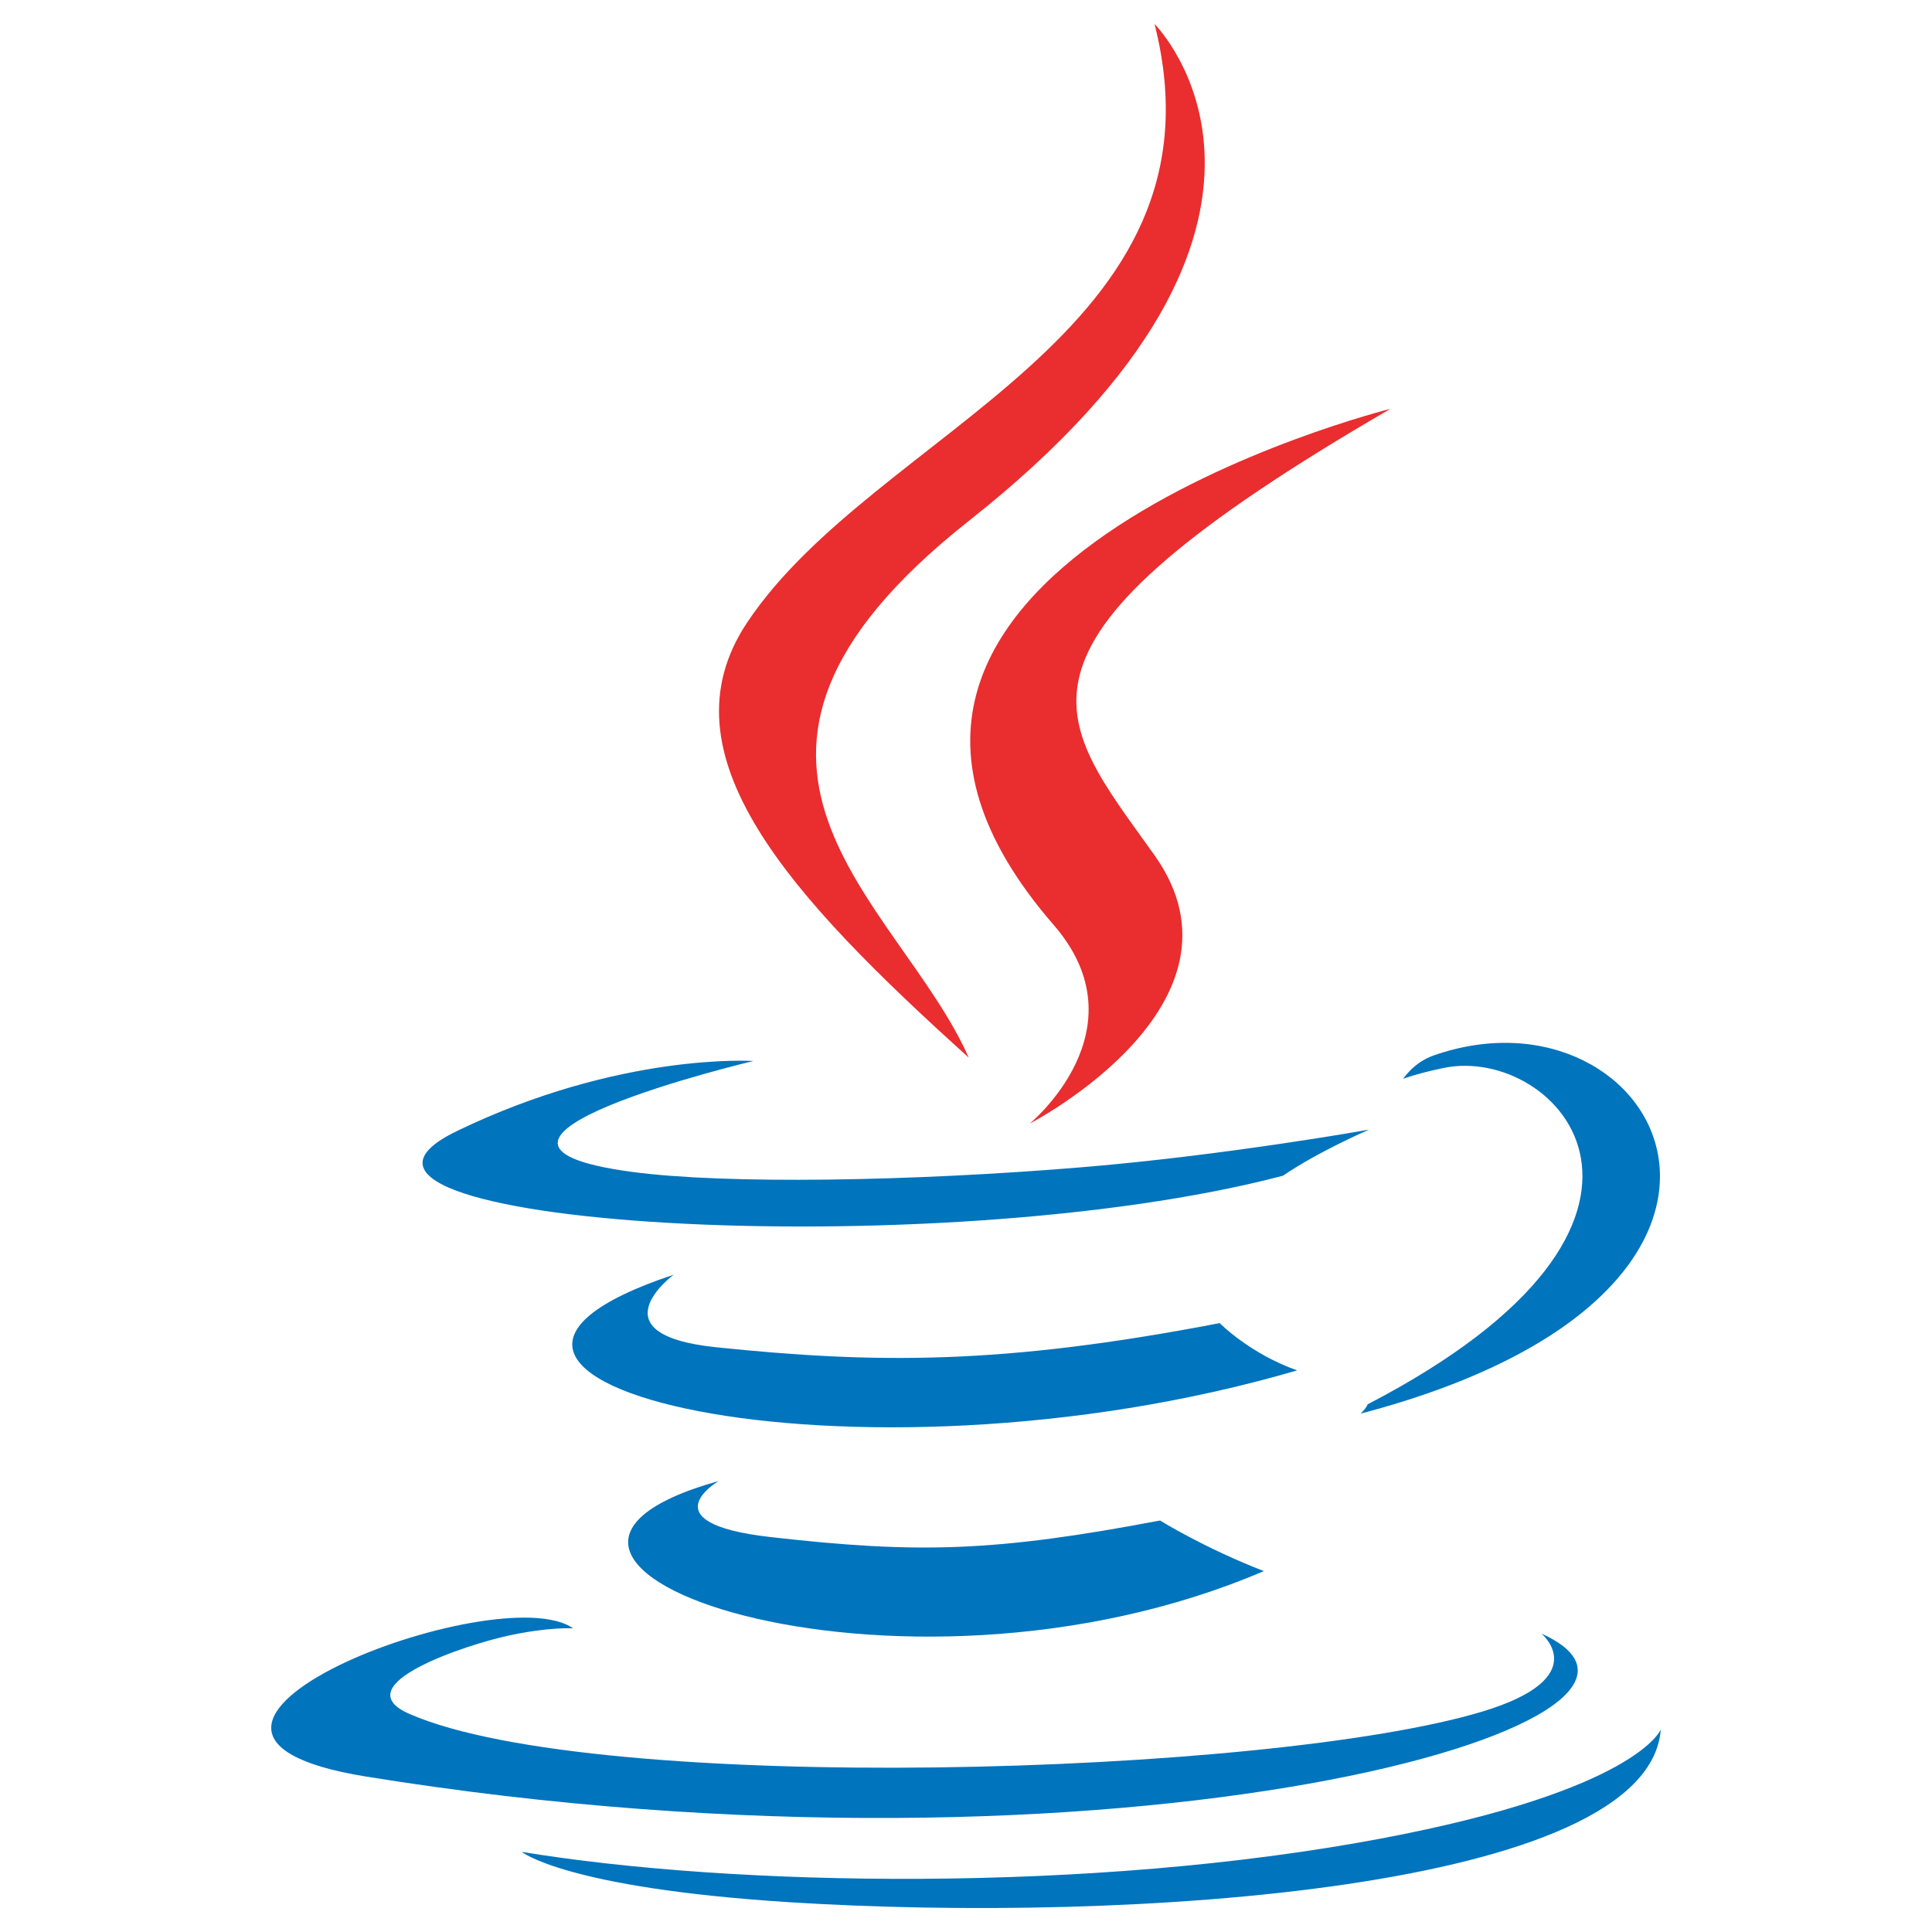
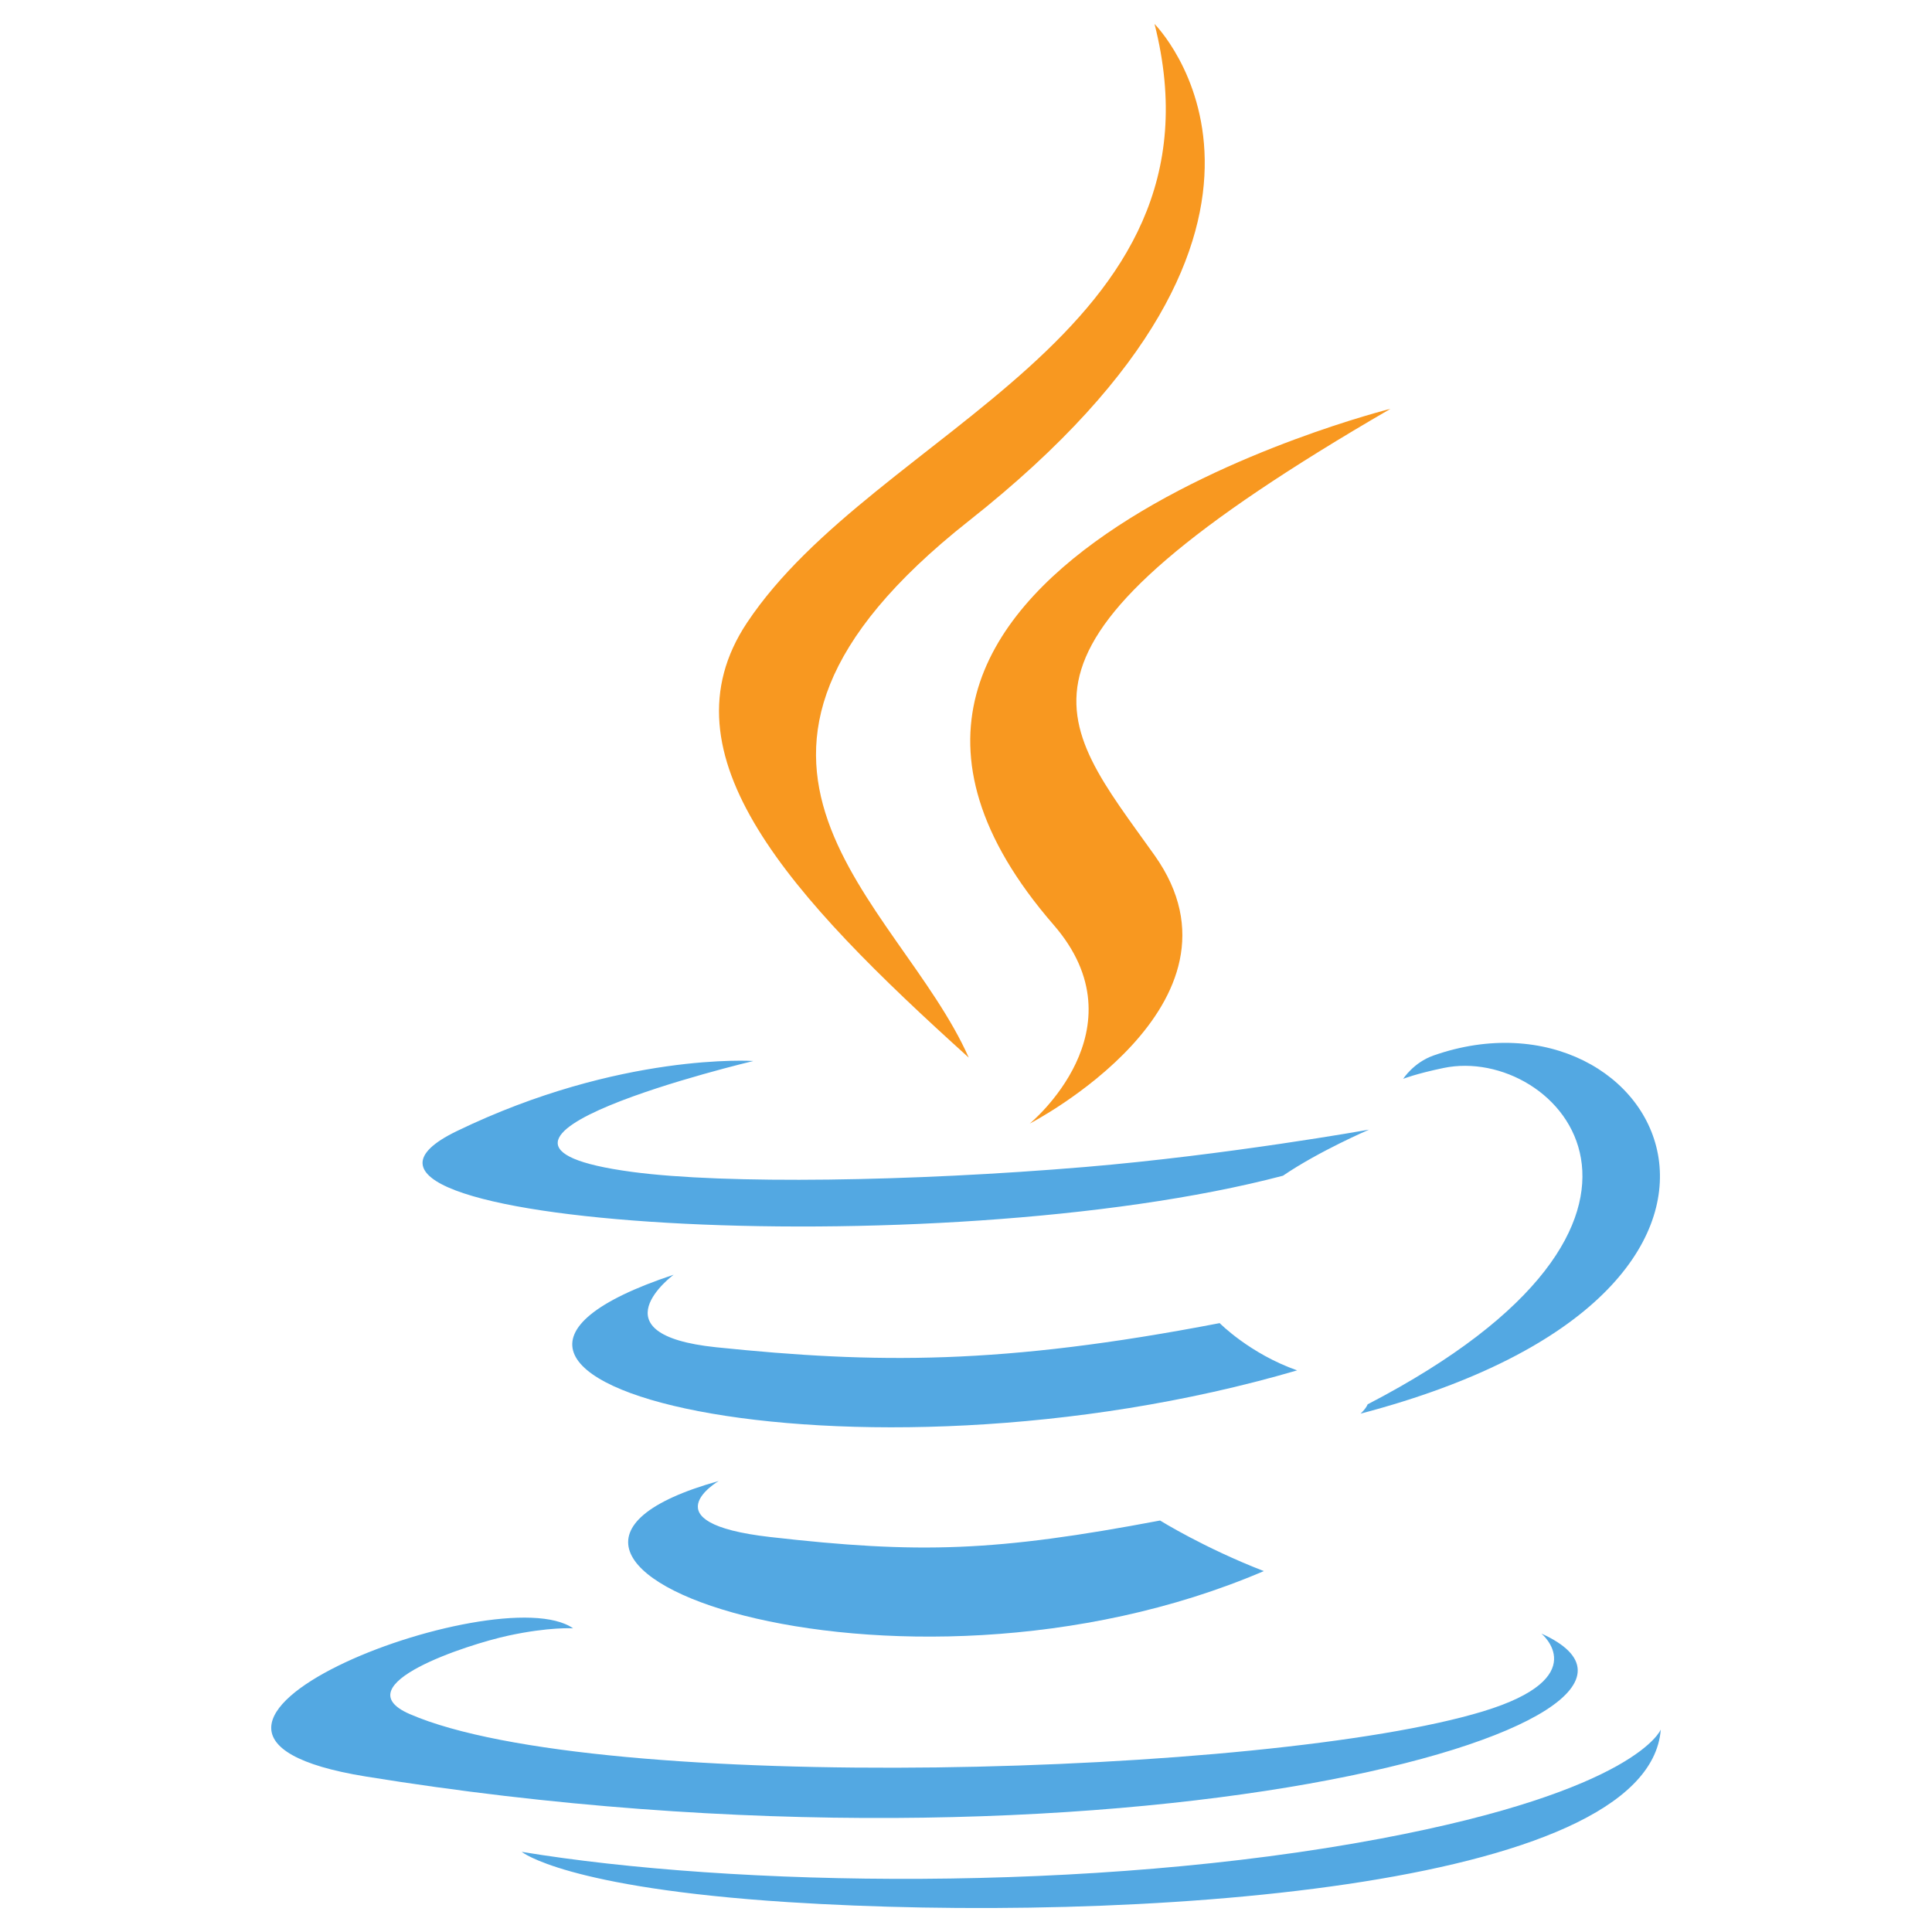
<svg xmlns="http://www.w3.org/2000/svg" viewBox="0 0 128 128">
-   <path fill="#0074BD" d="M47.617 98.12s-4.767 2.774 3.397 3.71c9.892 1.13 14.947.968 25.845-1.092 0 0 2.871 1.795 6.873 3.351-24.439 10.47-55.308-.607-36.115-5.969zm-2.988-13.665s-5.348 3.959 2.823 4.805c10.567 1.091 18.91 1.18 33.354-1.6 0 0 1.993 2.025 5.132 3.131-29.542 8.64-62.446.68-41.309-6.336z" />
-   <path fill="#EA2D2E" d="M69.802 61.271c6.025 6.935-1.58 13.17-1.58 13.17s15.289-7.891 8.269-17.777c-6.559-9.215-11.587-13.792 15.635-29.58 0 .001-42.731 10.67-22.324 34.187z" />
-   <path fill="#0074BD" d="M102.123 108.229s3.529 2.91-3.888 5.159c-14.102 4.272-58.706 5.56-71.094.171-4.451-1.938 3.899-4.625 6.526-5.192 2.739-.593 4.303-.485 4.303-.485-4.953-3.487-32.013 6.85-13.743 9.815 49.821 8.076 90.817-3.637 77.896-9.468zM49.912 70.294s-22.686 5.389-8.033 7.348c6.188.828 18.518.638 30.011-.326 9.39-.789 18.813-2.474 18.813-2.474s-3.308 1.419-5.704 3.053c-23.042 6.061-67.544 3.238-54.731-2.958 10.832-5.239 19.644-4.643 19.644-4.643zm40.697 22.747c23.421-12.167 12.591-23.86 5.032-22.285-1.848.385-2.677.72-2.677.72s.688-1.079 2-1.543c14.953-5.255 26.451 15.503-4.823 23.725 0-.002.359-.327.468-.617z" />
-   <path fill="#EA2D2E" d="M76.491 1.587S89.459 14.563 64.188 34.51c-20.266 16.006-4.621 25.13-.007 35.559-11.831-10.673-20.509-20.07-14.688-28.815C58.041 28.42 81.722 22.195 76.491 1.587z" />
-   <path fill="#0074BD" d="M52.214 126.021c22.476 1.437 57-.8 57.817-11.436 0 0-1.571 4.032-18.577 7.231-19.186 3.612-42.854 3.191-56.887.874 0 .001 2.875 2.381 17.647 3.331z" />
+   <path fill="#53A8E2" d="M47.617 98.12s-4.767 2.774 3.397 3.71c9.892 1.13 14.947.968 25.845-1.092 0 0 2.871 1.795 6.873 3.351-24.439 10.47-55.308-.607-36.115-5.969zm-2.988-13.665s-5.348 3.959 2.823 4.805c10.567 1.091 18.91 1.18 33.354-1.6 0 0 1.993 2.025 5.132 3.131-29.542 8.64-62.446.68-41.309-6.336z" />
+   <path fill="#F89820" d="M69.802 61.271c6.025 6.935-1.58 13.17-1.58 13.17s15.289-7.891 8.269-17.777c-6.559-9.215-11.587-13.792 15.635-29.58 0 .001-42.731 10.67-22.324 34.187z" />
+   <path fill="#53A8E2" d="M102.123 108.229s3.529 2.91-3.888 5.159c-14.102 4.272-58.706 5.56-71.094.171-4.451-1.938 3.899-4.625 6.526-5.192 2.739-.593 4.303-.485 4.303-.485-4.953-3.487-32.013 6.85-13.743 9.815 49.821 8.076 90.817-3.637 77.896-9.468zM49.912 70.294s-22.686 5.389-8.033 7.348c6.188.828 18.518.638 30.011-.326 9.39-.789 18.813-2.474 18.813-2.474s-3.308 1.419-5.704 3.053c-23.042 6.061-67.544 3.238-54.731-2.958 10.832-5.239 19.644-4.643 19.644-4.643zm40.697 22.747c23.421-12.167 12.591-23.86 5.032-22.285-1.848.385-2.677.72-2.677.72s.688-1.079 2-1.543c14.953-5.255 26.451 15.503-4.823 23.725 0-.002.359-.327.468-.617z" />
+   <path fill="#F89820" d="M76.491 1.587S89.459 14.563 64.188 34.51c-20.266 16.006-4.621 25.13-.007 35.559-11.831-10.673-20.509-20.07-14.688-28.815C58.041 28.42 81.722 22.195 76.491 1.587z" />
+   <path fill="#53A8E2" d="M52.214 126.021c22.476 1.437 57-.8 57.817-11.436 0 0-1.571 4.032-18.577 7.231-19.186 3.612-42.854 3.191-56.887.874 0 .001 2.875 2.381 17.647 3.331z" />
</svg>
